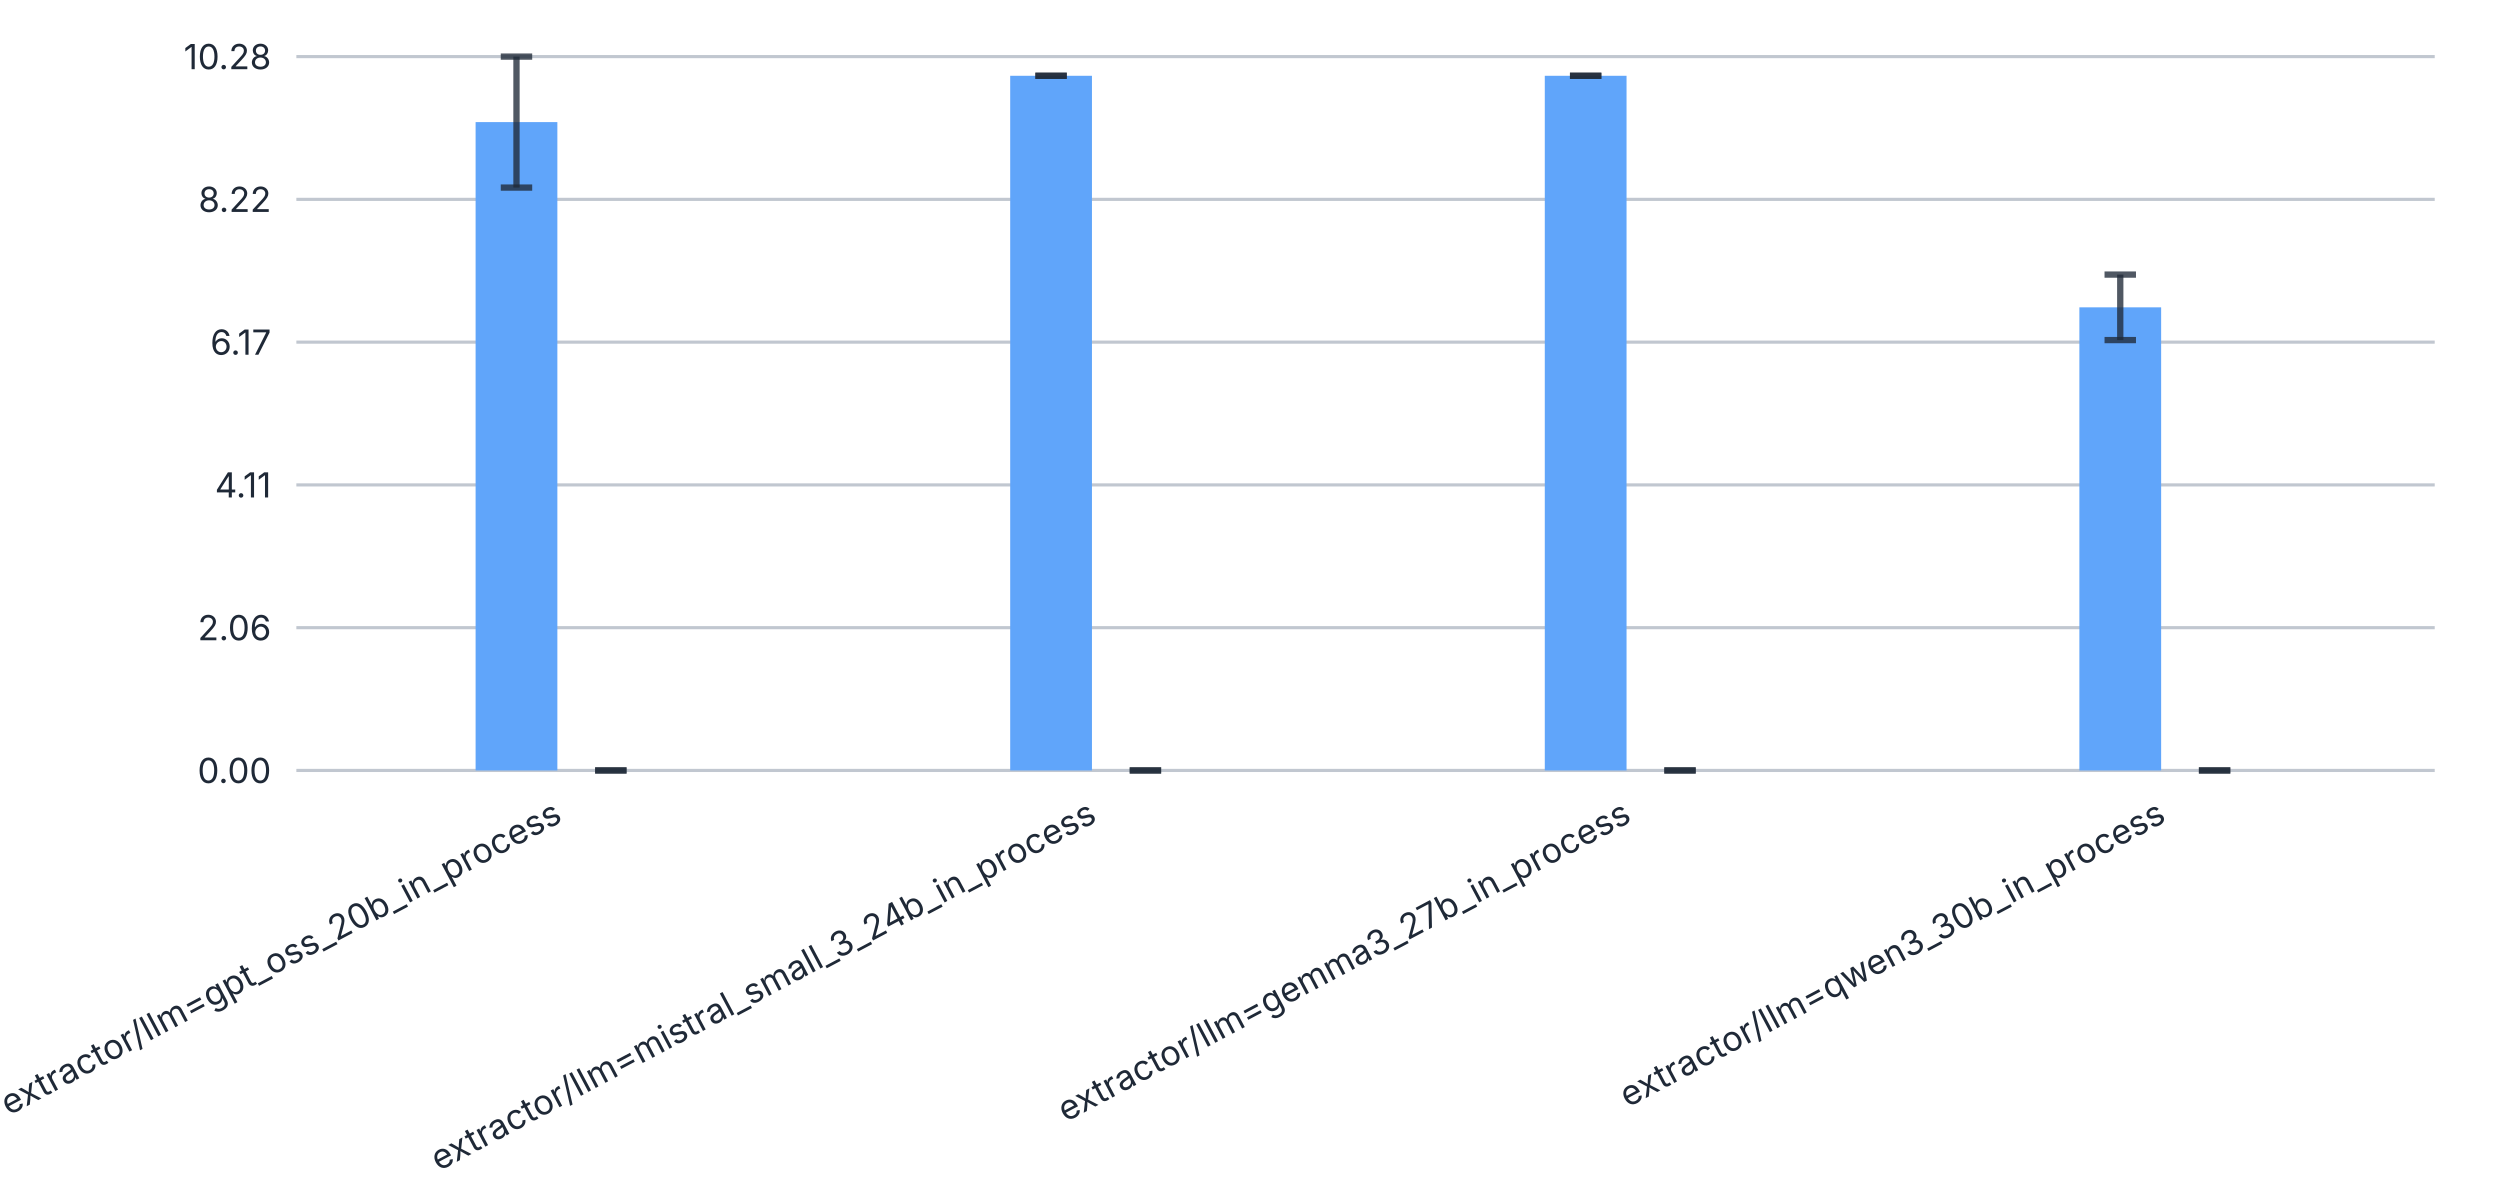
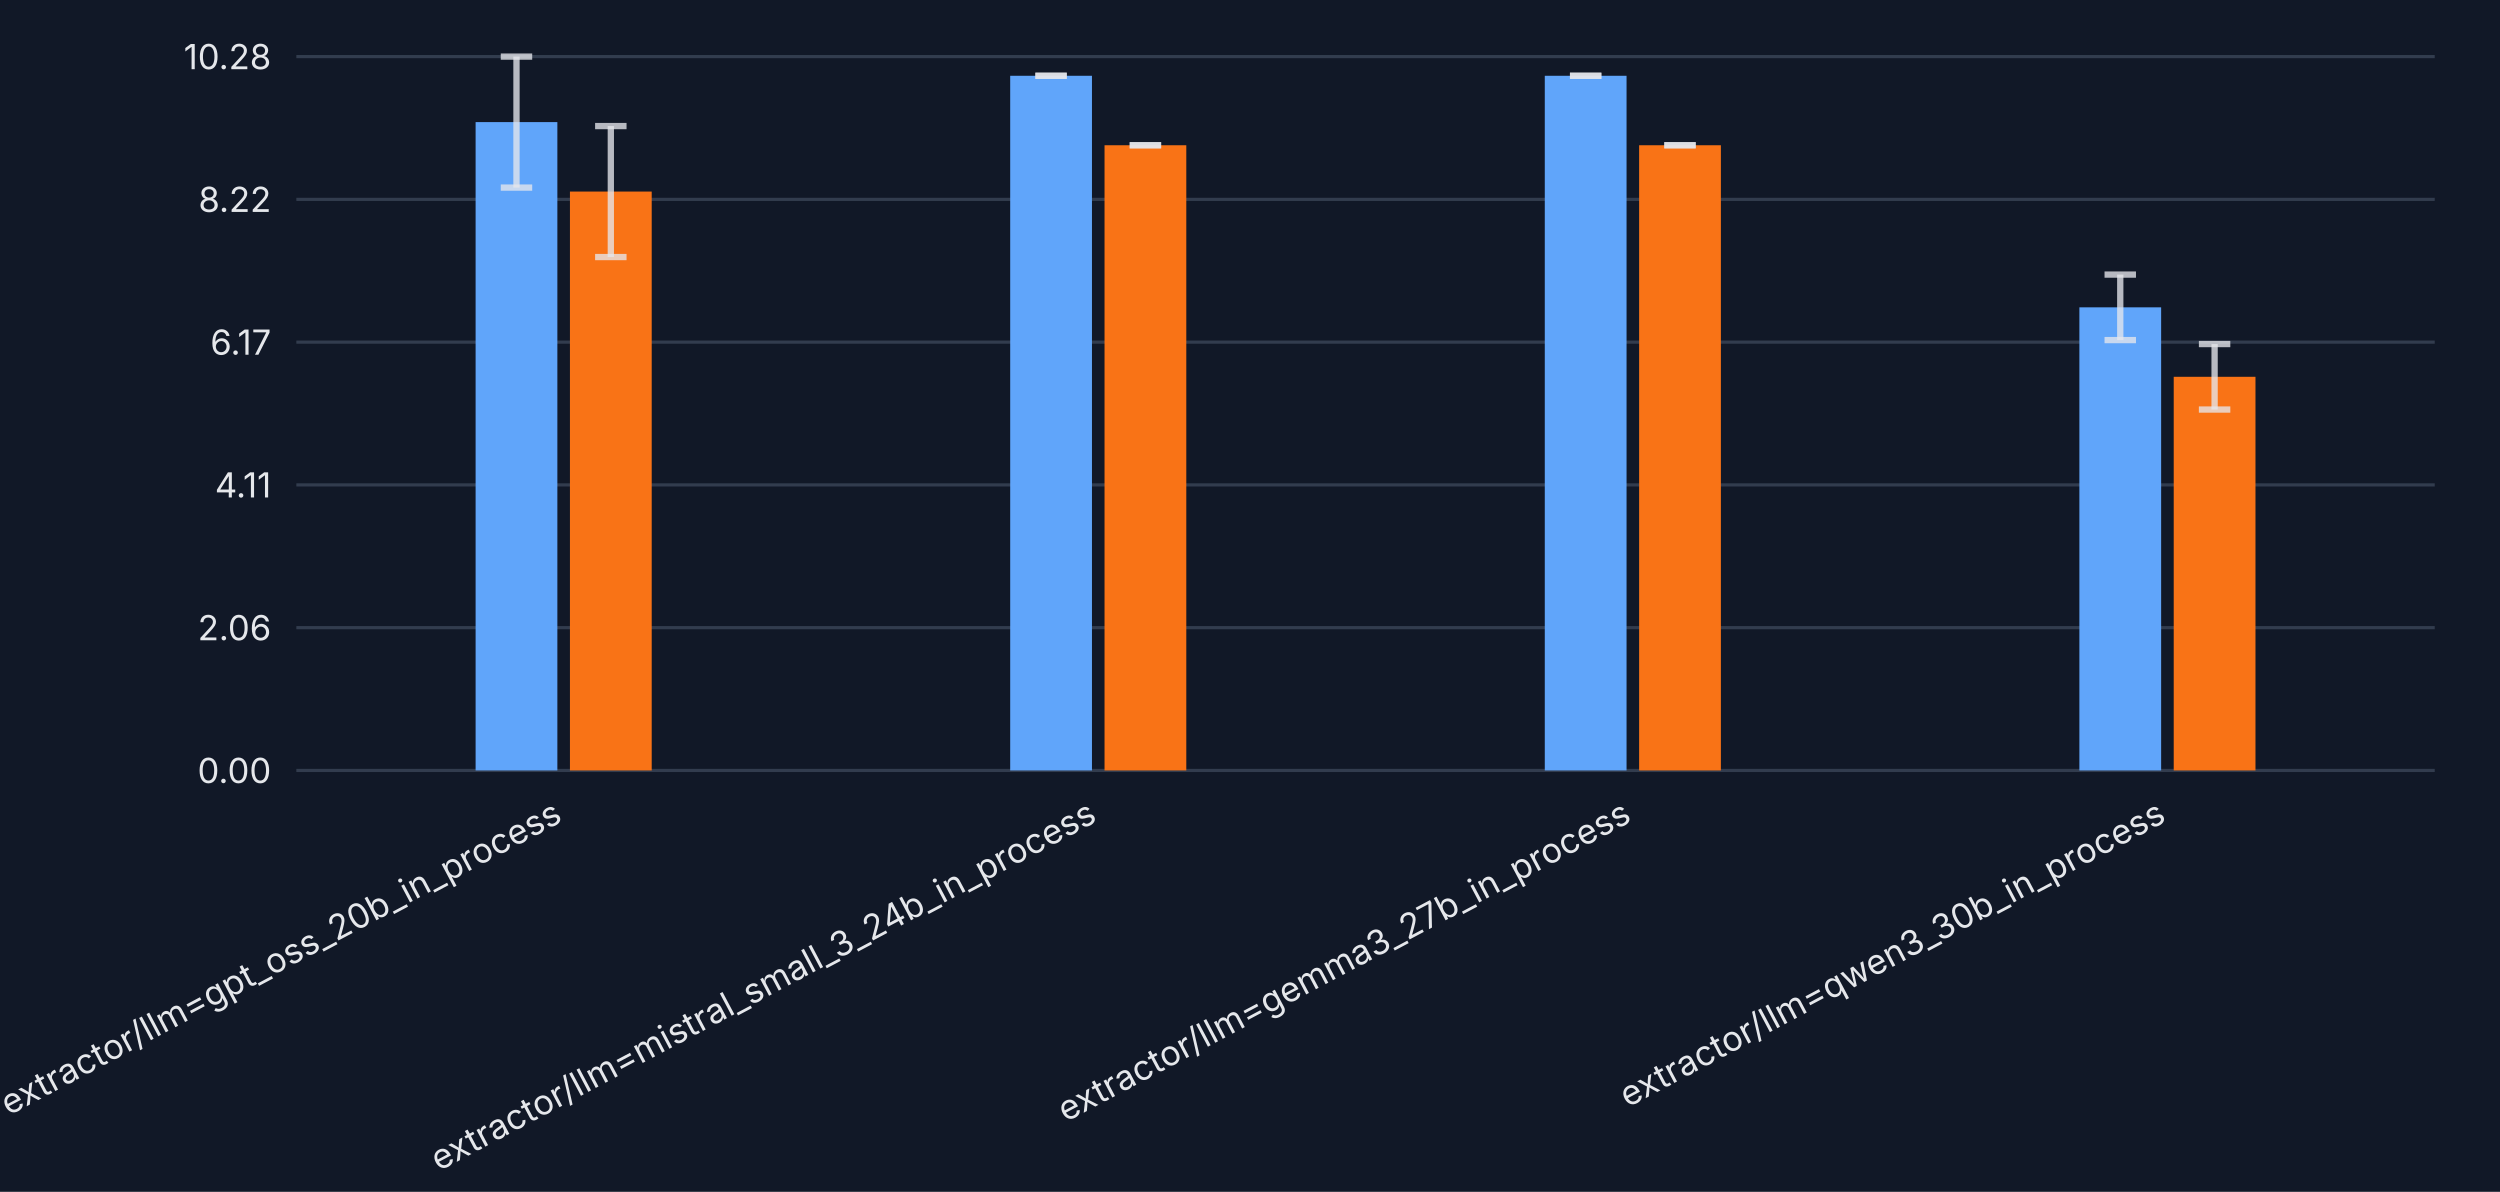
- <svg xmlns="http://www.w3.org/2000/svg" width="795" height="379" viewBox="0 0 795 379" style="color: rgb(31, 41, 55); font-family: Inter, Arial, sans-serif; background-color: rgba(0, 0, 0, 0);">
-   <rect x="0" y="0" width="795" height="379" fill="rgb(255, 255, 255)" />
+ <svg xmlns="http://www.w3.org/2000/svg" width="795" height="379" viewBox="0 0 795 379" style="color: rgb(229, 231, 235); font-family: Inter, Arial, sans-serif; background-color: rgba(0, 0, 0, 0);">
+   <rect x="0" y="0" width="795" height="379" fill="rgb(17, 24, 39)" />
  <g transform="translate(34.2421, 0)">
    <line x1="60" x2="740" y1="245" y2="245" stroke="#64748b66" stroke-width="1" />
    <text x="52" y="249" text-anchor="end" fill="currentColor" font-size="11">0.00</text>
    <line x1="60" x2="740" y1="199.6" y2="199.6" stroke="#64748b66" stroke-width="1" />
    <text x="52" y="203.6" text-anchor="end" fill="currentColor" font-size="11">2.06</text>
    <line x1="60" x2="740" y1="154.2" y2="154.2" stroke="#64748b66" stroke-width="1" />
    <text x="52" y="158.2" text-anchor="end" fill="currentColor" font-size="11">4.11</text>
    <line x1="60" x2="740" y1="108.8" y2="108.8" stroke="#64748b66" stroke-width="1" />
    <text x="52" y="112.8" text-anchor="end" fill="currentColor" font-size="11">6.17</text>
    <line x1="60" x2="740" y1="63.4" y2="63.4" stroke="#64748b66" stroke-width="1" />
    <text x="52" y="67.4" text-anchor="end" fill="currentColor" font-size="11">8.22</text>
    <line x1="60" x2="740" y1="18" y2="18" stroke="#64748b66" stroke-width="1" />
    <text x="52" y="22" text-anchor="end" fill="currentColor" font-size="11">10.28</text>
    <rect x="117" y="38.827" width="26" height="206.173" fill="#60a5fa" style="cursor: crosshair;" />
    <line x1="130" x2="130" y1="18" y2="59.653" stroke="currentColor" stroke-opacity="0.78" stroke-width="2" />
    <line x1="125" x2="135" y1="18" y2="18" stroke="currentColor" stroke-opacity="0.78" stroke-width="2" />
    <line x1="125" x2="135" y1="59.653" y2="59.653" stroke="currentColor" stroke-opacity="0.78" stroke-width="2" />
-     <rect x="147" y="245" width="26" height="0" fill="#f97316" style="cursor: crosshair;" />
-     <line x1="160" x2="160" y1="245" y2="245" stroke="currentColor" stroke-opacity="0.78" stroke-width="2" />
-     <line x1="155" x2="165" y1="245" y2="245" stroke="currentColor" stroke-opacity="0.78" stroke-width="2" />
-     <line x1="155" x2="165" y1="245" y2="245" stroke="currentColor" stroke-opacity="0.78" stroke-width="2" />
+     <rect x="147" y="60.917" width="26" height="184.083" fill="#f97316" style="cursor: crosshair;" />
+     <line x1="160" x2="160" y1="40.09" y2="81.743" stroke="currentColor" stroke-opacity="0.78" stroke-width="2" />
+     <line x1="155" x2="165" y1="40.09" y2="40.09" stroke="currentColor" stroke-opacity="0.78" stroke-width="2" />
+     <line x1="155" x2="165" y1="81.743" y2="81.743" stroke="currentColor" stroke-opacity="0.78" stroke-width="2" />
    <text x="145" y="261" transform="rotate(-28 145 261)" text-anchor="end" fill="currentColor" font-size="11">extractor/llm=gpt_oss_20b_in_process</text>
    <rect x="287" y="24.1" width="26" height="220.9" fill="#60a5fa" style="cursor: crosshair;" />
    <line x1="300" x2="300" y1="24.1" y2="24.1" stroke="currentColor" stroke-opacity="0.78" stroke-width="2" />
    <line x1="295" x2="305" y1="24.1" y2="24.1" stroke="currentColor" stroke-opacity="0.78" stroke-width="2" />
    <line x1="295" x2="305" y1="24.1" y2="24.1" stroke="currentColor" stroke-opacity="0.78" stroke-width="2" />
-     <rect x="317" y="245" width="26" height="0" fill="#f97316" style="cursor: crosshair;" />
-     <line x1="330" x2="330" y1="245" y2="245" stroke="currentColor" stroke-opacity="0.78" stroke-width="2" />
-     <line x1="325" x2="335" y1="245" y2="245" stroke="currentColor" stroke-opacity="0.78" stroke-width="2" />
-     <line x1="325" x2="335" y1="245" y2="245" stroke="currentColor" stroke-opacity="0.78" stroke-width="2" />
+     <rect x="317" y="46.19" width="26" height="198.81" fill="#f97316" style="cursor: crosshair;" />
+     <line x1="330" x2="330" y1="46.19" y2="46.19" stroke="currentColor" stroke-opacity="0.78" stroke-width="2" />
+     <line x1="325" x2="335" y1="46.19" y2="46.19" stroke="currentColor" stroke-opacity="0.78" stroke-width="2" />
+     <line x1="325" x2="335" y1="46.19" y2="46.19" stroke="currentColor" stroke-opacity="0.78" stroke-width="2" />
    <text x="315" y="261" transform="rotate(-28 315 261)" text-anchor="end" fill="currentColor" font-size="11">extractor/llm=mistral_small_3_24b_in_process</text>
    <rect x="457" y="24.1" width="26" height="220.9" fill="#60a5fa" style="cursor: crosshair;" />
    <line x1="470" x2="470" y1="24.1" y2="24.1" stroke="currentColor" stroke-opacity="0.78" stroke-width="2" />
    <line x1="465" x2="475" y1="24.1" y2="24.1" stroke="currentColor" stroke-opacity="0.78" stroke-width="2" />
    <line x1="465" x2="475" y1="24.1" y2="24.1" stroke="currentColor" stroke-opacity="0.78" stroke-width="2" />
-     <rect x="487" y="245" width="26" height="0" fill="#f97316" style="cursor: crosshair;" />
-     <line x1="500" x2="500" y1="245" y2="245" stroke="currentColor" stroke-opacity="0.78" stroke-width="2" />
-     <line x1="495" x2="505" y1="245" y2="245" stroke="currentColor" stroke-opacity="0.78" stroke-width="2" />
-     <line x1="495" x2="505" y1="245" y2="245" stroke="currentColor" stroke-opacity="0.78" stroke-width="2" />
+     <rect x="487" y="46.19" width="26" height="198.81" fill="#f97316" style="cursor: crosshair;" />
+     <line x1="500" x2="500" y1="46.19" y2="46.19" stroke="currentColor" stroke-opacity="0.78" stroke-width="2" />
+     <line x1="495" x2="505" y1="46.19" y2="46.19" stroke="currentColor" stroke-opacity="0.78" stroke-width="2" />
+     <line x1="495" x2="505" y1="46.19" y2="46.19" stroke="currentColor" stroke-opacity="0.78" stroke-width="2" />
    <text x="485" y="261" transform="rotate(-28 485 261)" text-anchor="end" fill="currentColor" font-size="11">extractor/llm=gemma3_27b_in_process</text>
    <rect x="627" y="97.733" width="26" height="147.267" fill="#60a5fa" style="cursor: crosshair;" />
    <line x1="640" x2="640" y1="87.32" y2="108.147" stroke="currentColor" stroke-opacity="0.78" stroke-width="2" />
    <line x1="635" x2="645" y1="87.32" y2="87.32" stroke="currentColor" stroke-opacity="0.78" stroke-width="2" />
    <line x1="635" x2="645" y1="108.147" y2="108.147" stroke="currentColor" stroke-opacity="0.78" stroke-width="2" />
-     <rect x="657" y="245" width="26" height="0" fill="#f97316" style="cursor: crosshair;" />
-     <line x1="670" x2="670" y1="245" y2="245" stroke="currentColor" stroke-opacity="0.78" stroke-width="2" />
-     <line x1="665" x2="675" y1="245" y2="245" stroke="currentColor" stroke-opacity="0.78" stroke-width="2" />
-     <line x1="665" x2="675" y1="245" y2="245" stroke="currentColor" stroke-opacity="0.78" stroke-width="2" />
+     <rect x="657" y="119.823" width="26" height="125.177" fill="#f97316" style="cursor: crosshair;" />
+     <line x1="670" x2="670" y1="109.41" y2="130.237" stroke="currentColor" stroke-opacity="0.78" stroke-width="2" />
+     <line x1="665" x2="675" y1="109.41" y2="109.41" stroke="currentColor" stroke-opacity="0.78" stroke-width="2" />
+     <line x1="665" x2="675" y1="130.237" y2="130.237" stroke="currentColor" stroke-opacity="0.78" stroke-width="2" />
    <text x="655" y="261" transform="rotate(-28 655 261)" text-anchor="end" fill="currentColor" font-size="11">extractor/llm=qwen3_30b_in_process</text>
  </g>
</svg>
